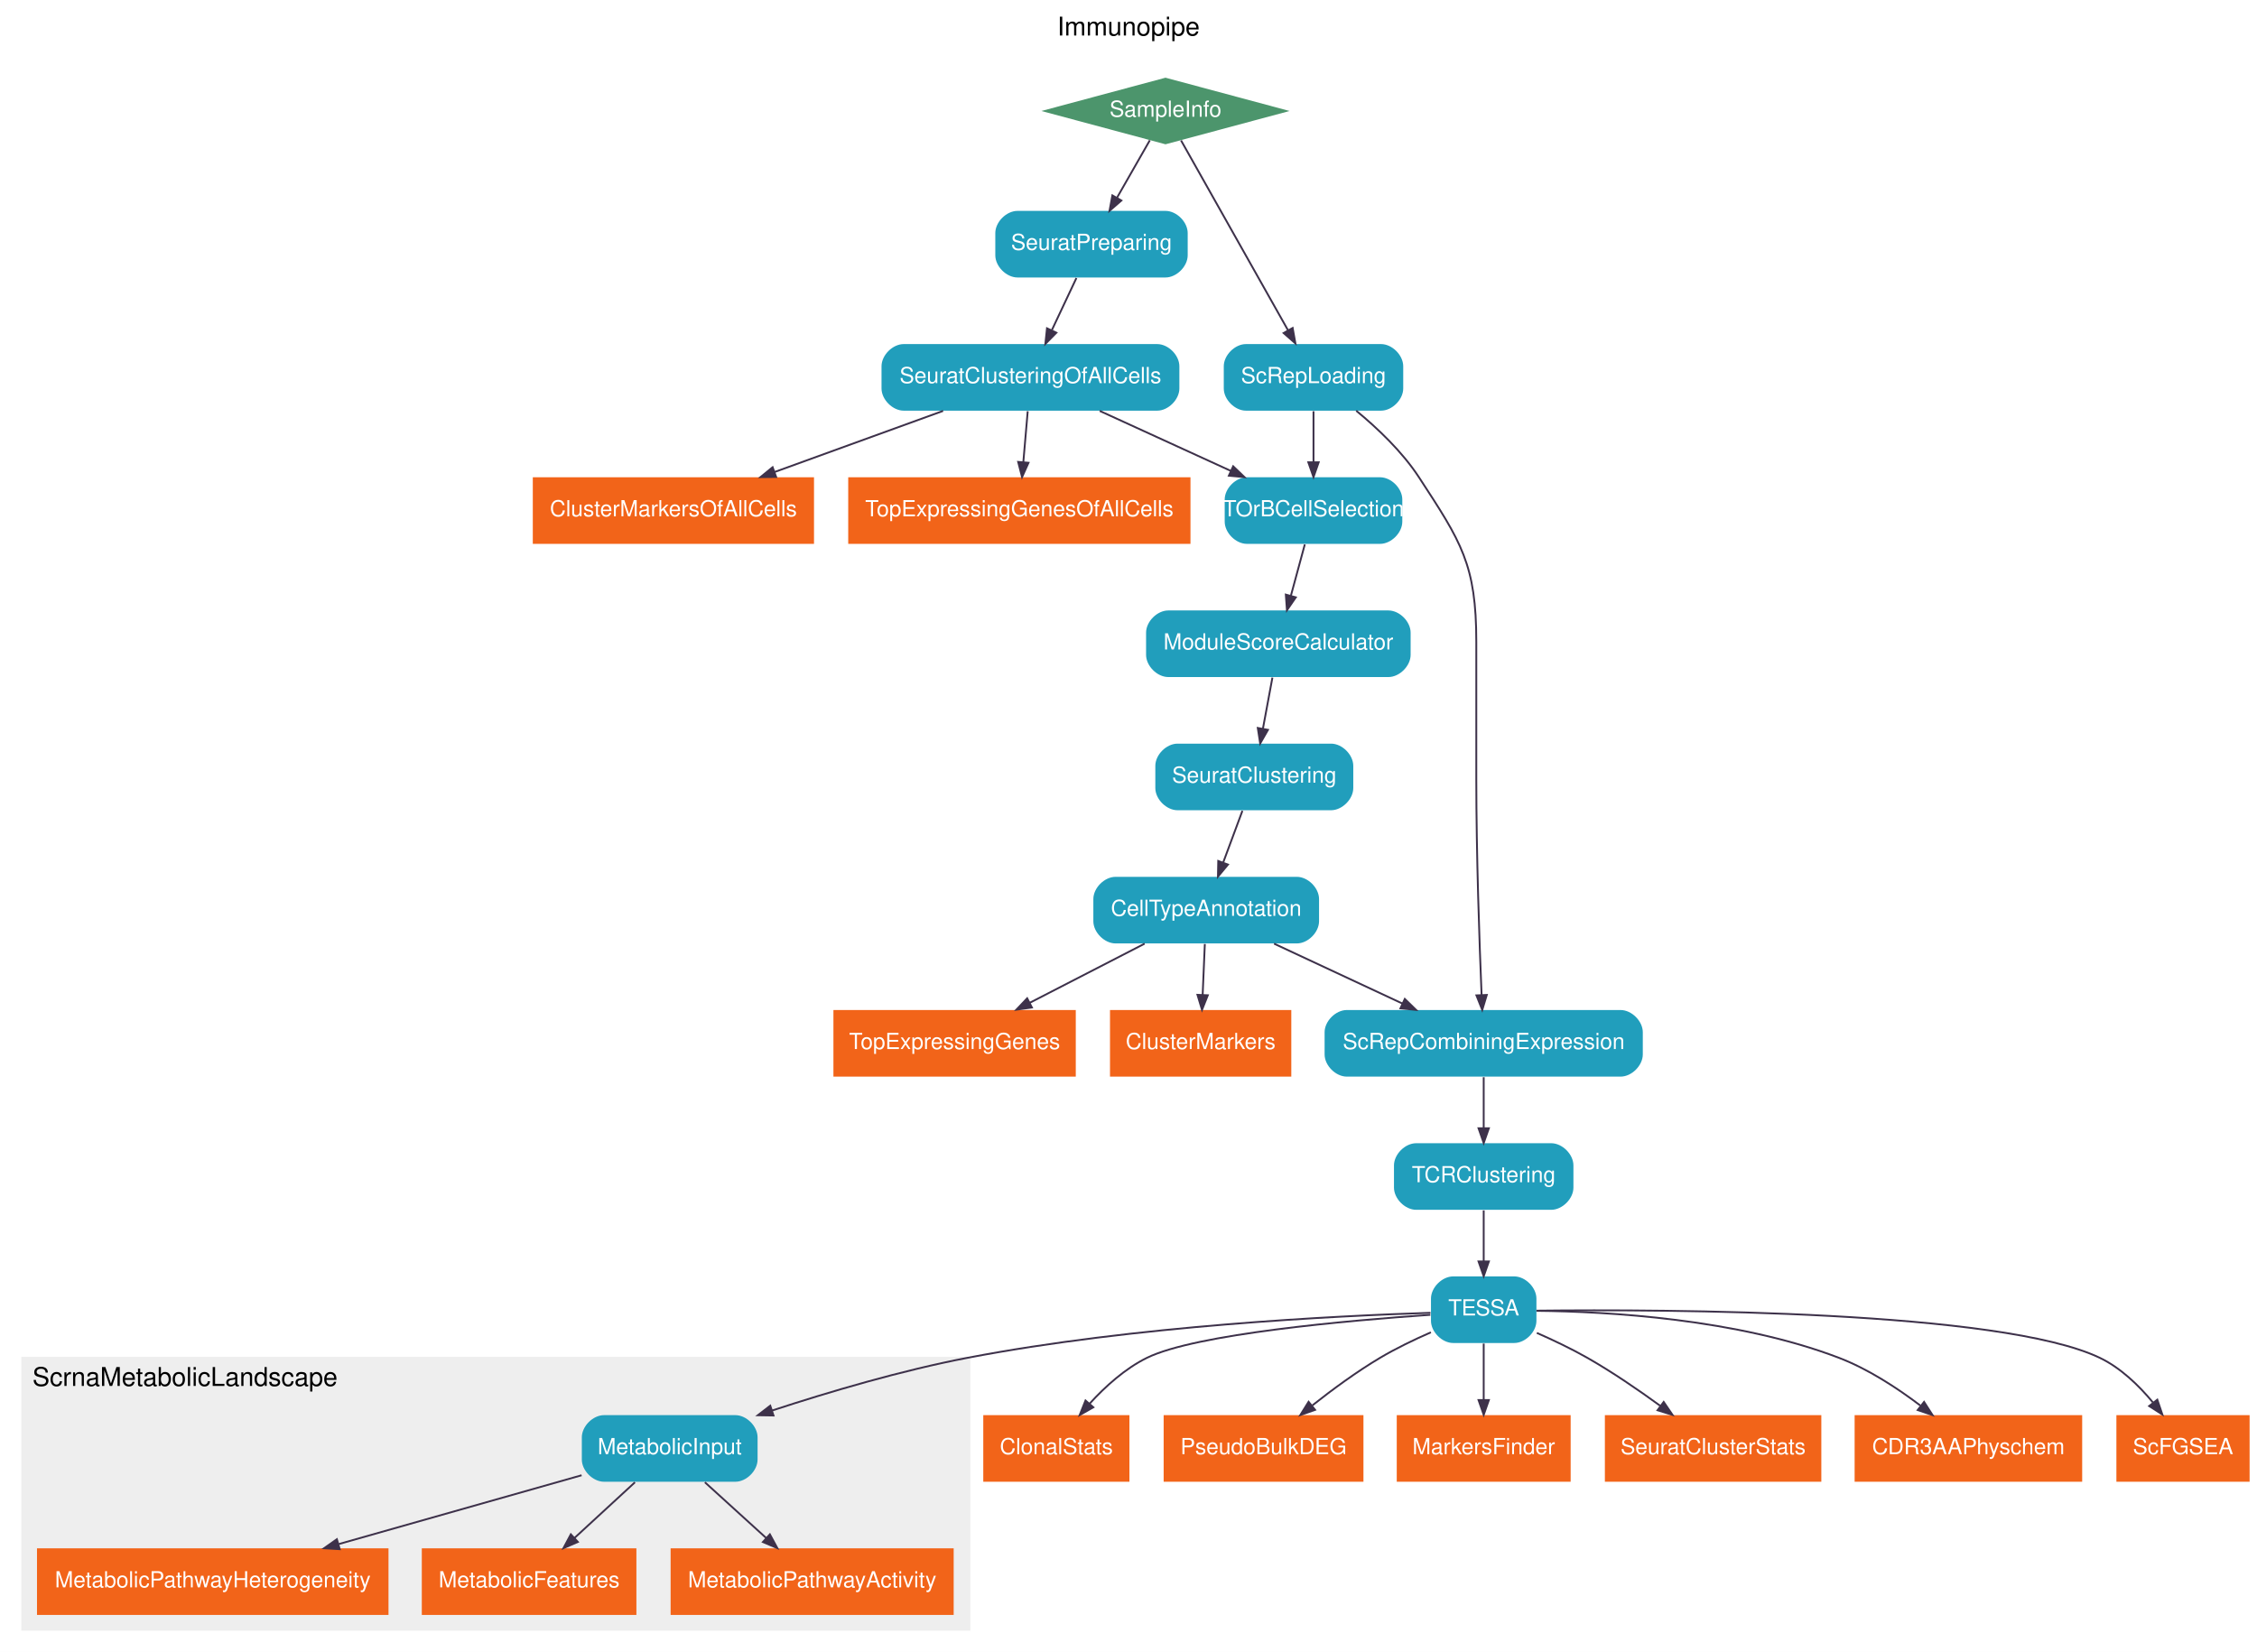
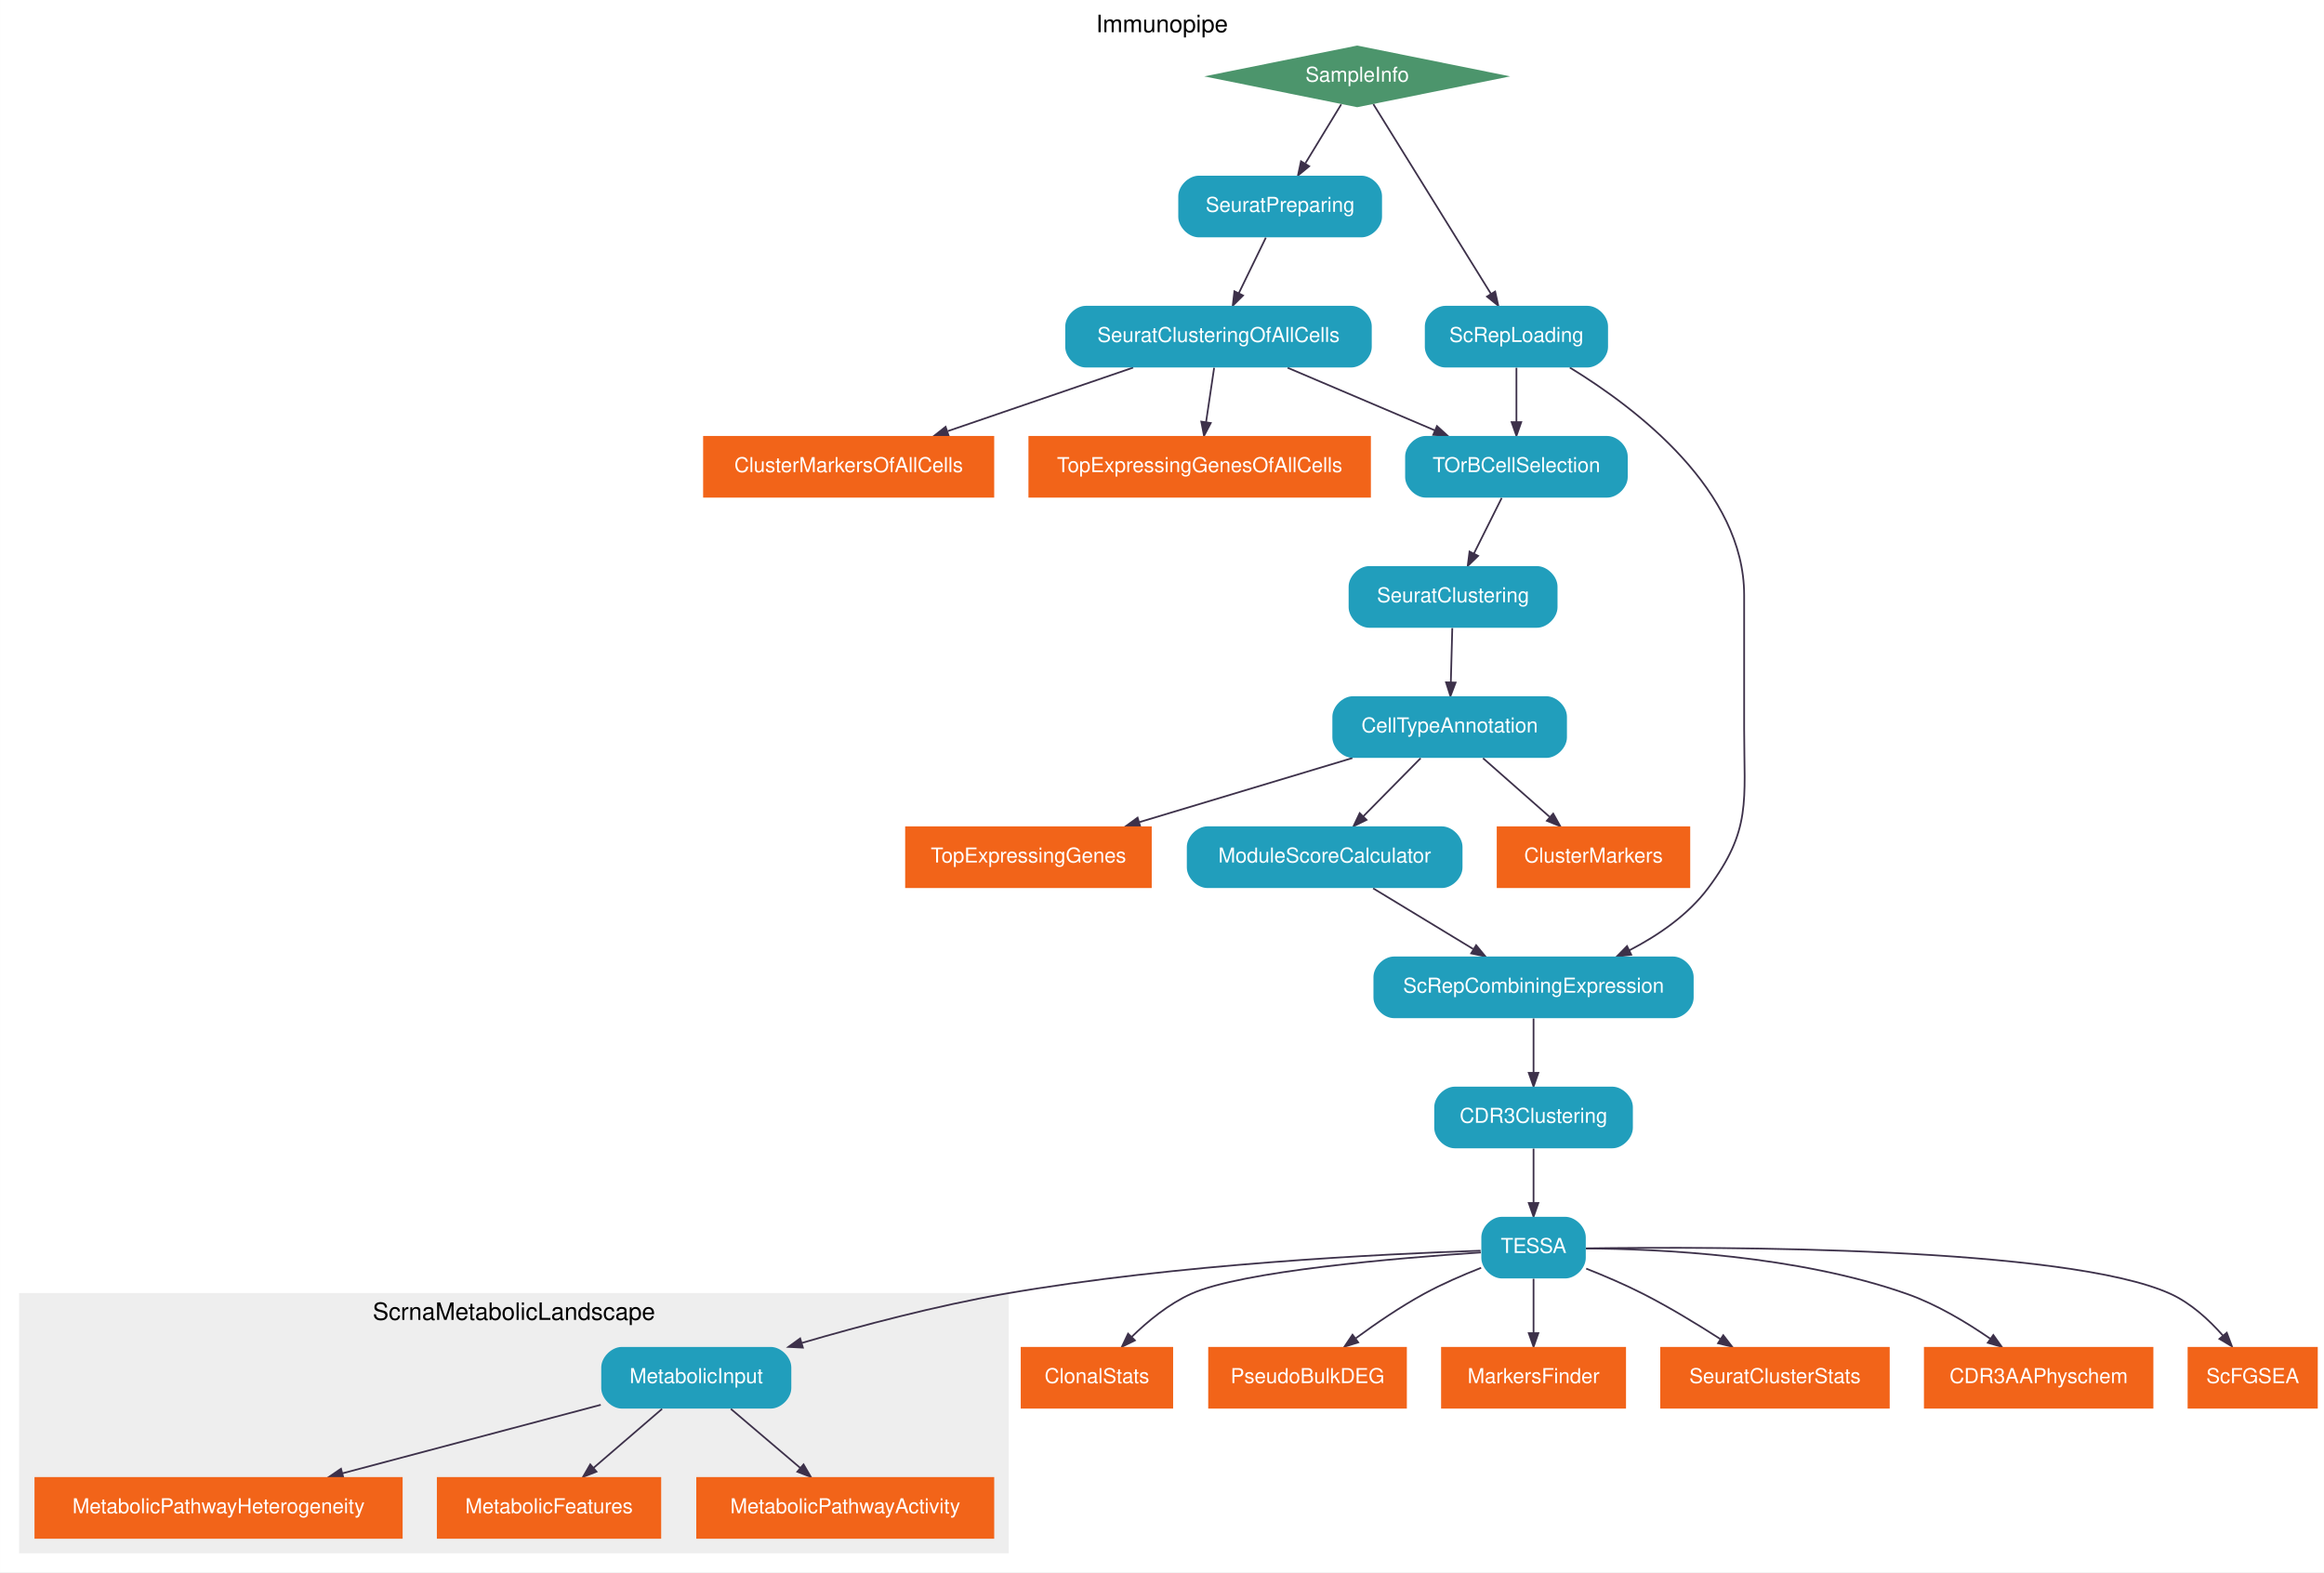
- <svg xmlns="http://www.w3.org/2000/svg" xmlns:xlink="http://www.w3.org/1999/xlink" width="1220pt" height="893pt" viewBox="0.00 0.00 1220.00 893.00">
-   <g id="graph0" class="graph" transform="scale(1 1) rotate(0) translate(4 889)">
-     <polygon fill="white" stroke="transparent" points="-4,4 -4,-889 1216,-889 1216,4 -4,4" />
-     <text text-anchor="middle" x="606" y="-869.8" font-family="Helvetica,sans-Serif" font-size="14.00">Immunopipe</text>
-     <text text-anchor="middle" x="606" y="-854.8" font-family="Helvetica,sans-Serif" font-size="14.00"> </text>
+ <svg xmlns="http://www.w3.org/2000/svg" xmlns:xlink="http://www.w3.org/1999/xlink" width="1357pt" height="918pt" viewBox="0.00 0.00 1357.20 918.20">
+   <g id="graph0" class="graph" transform="scale(1 1) rotate(0) translate(3.6 914.6)">
+     <polygon fill="white" stroke="transparent" points="-3.6,3.6 -3.6,-914.6 1353.6,-914.6 1353.6,3.6 -3.6,3.6" />
+     <text text-anchor="middle" x="675" y="-895.8" font-family="Helvetica,sans-Serif" font-size="14.00">Immunopipe</text>
    <g id="clust1" class="cluster">
-       <polygon fill="#eeeeee" stroke="#eeeeee" points="8,-8 8,-155 520,-155 520,-8 8,-8" />
-       <text text-anchor="middle" x="96" y="-139.8" font-family="Helvetica,sans-Serif" font-size="14.00">ScrnaMetabolicLandscape</text>
+       <polygon fill="#eeeeee" stroke="#eeeeee" points="8,-8 8,-159 585,-159 585,-8 8,-8" />
+       <text text-anchor="middle" x="296.5" y="-143.8" font-family="Helvetica,sans-Serif" font-size="14.00">ScrnaMetabolicLandscape</text>
+     </g>
+     <g id="edge1" class="edge">
+       <path fill="none" stroke="#3d314a" d="M347.21,-94.2C303.83,-82.7 243.3,-66.64 196.22,-54.16" />
+       <polygon fill="#3d314a" stroke="#3d314a" points="196.94,-51.45 188.49,-52.1 195.5,-56.86 196.94,-51.45" />
+     </g>
+     <g id="edge2" class="edge">
+       <path fill="none" stroke="#3d314a" d="M383.05,-91.84C371.11,-81.56 355.81,-68.39 342.94,-57.32" />
+       <polygon fill="#3d314a" stroke="#3d314a" points="344.73,-55.17 336.84,-52.07 341.08,-59.41 344.73,-55.17" />
+     </g>
+     <g id="edge3" class="edge">
+       <path fill="none" stroke="#3d314a" d="M423.18,-91.84C435.26,-81.56 450.74,-68.39 463.76,-57.32" />
+       <polygon fill="#3d314a" stroke="#3d314a" points="465.65,-59.39 469.93,-52.07 462.02,-55.12 465.65,-59.39" />
+     </g>
+     <g id="edge4" class="edge">
+       <path fill="none" stroke="#3d314a" d="M735.65,-775.84C730.97,-766.22 725.05,-754.06 719.9,-743.46" />
+       <polygon fill="#3d314a" stroke="#3d314a" points="722.32,-742.04 716.3,-736.07 717.29,-744.49 722.32,-742.04" />
+     </g>
+     <g id="edge16" class="edge">
+       <path fill="none" stroke="#3d314a" d="M658.17,-699.93C625.88,-688.87 583.69,-674.41 549.9,-662.84" />
+       <polygon fill="#3d314a" stroke="#3d314a" points="550.42,-660.06 541.95,-660.11 548.61,-665.35 550.42,-660.06" />
+     </g>
+     <g id="edge17" class="edge">
+       <path fill="none" stroke="#3d314a" d="M748.36,-699.84C774.05,-688.91 807.45,-674.7 834.43,-663.23" />
+       <polygon fill="#3d314a" stroke="#3d314a" points="835.6,-665.78 841.86,-660.07 833.4,-660.62 835.6,-665.78" />
+     </g>
+     <g id="edge18" class="edge">
+       <path fill="none" stroke="#3d314a" d="M705.45,-699.84C704.05,-690.4 702.28,-678.53 700.73,-668.07" />
+       <polygon fill="#3d314a" stroke="#3d314a" points="703.48,-667.57 699.54,-660.07 697.94,-668.39 703.48,-667.57" />
+     </g>
+     <g id="edge5" class="edge">
+       <path fill="none" stroke="#3d314a" d="M861.07,-184.2C805.17,-182.36 683.77,-176.53 583,-159 543.18,-152.07 499.34,-140.47 464.89,-130.4" />
+       <polygon fill="#3d314a" stroke="#3d314a" points="465.26,-127.59 456.8,-128.02 463.68,-132.97 465.26,-127.59" />
+     </g>
+     <g id="edge6" class="edge">
+       <path fill="none" stroke="#3d314a" d="M861.2,-183.18C812.83,-179.96 721.53,-172.31 692,-159 678.99,-153.14 666.78,-143.14 657.19,-133.78" />
+       <polygon fill="#3d314a" stroke="#3d314a" points="659.18,-131.82 651.57,-128.08 655.19,-135.75 659.18,-131.82" />
+     </g>
+     <g id="edge7" class="edge">
+       <path fill="none" stroke="#3d314a" d="M861.39,-174.21C850.59,-169.98 838.52,-164.75 828,-159 814.33,-151.53 800.11,-141.83 788.23,-133.11" />
+       <polygon fill="#3d314a" stroke="#3d314a" points="789.61,-130.65 781.53,-128.12 786.27,-135.14 789.61,-130.65" />
+     </g>
+     <g id="edge8" class="edge">
+       <path fill="none" stroke="#3d314a" d="M892,-167.84C892,-158.4 892,-146.53 892,-136.07" />
+       <polygon fill="#3d314a" stroke="#3d314a" points="894.8,-136.07 892,-128.07 889.2,-136.07 894.8,-136.07" />
+     </g>
+     <g id="edge9" class="edge">
+       <path fill="none" stroke="#3d314a" d="M922.75,-173.74C933.46,-169.51 945.42,-164.39 956,-159 971.3,-151.2 987.53,-141.34 1001.12,-132.59" />
+       <polygon fill="#3d314a" stroke="#3d314a" points="1002.79,-134.84 1007.97,-128.13 999.74,-130.15 1002.79,-134.84" />
+     </g>
+     <g id="edge10" class="edge">
+       <path fill="none" stroke="#3d314a" d="M922.56,-185.5C965.6,-185.28 1045.99,-181.5 1110,-159 1127.37,-152.89 1144.93,-142.36 1158.88,-132.71" />
+       <polygon fill="#3d314a" stroke="#3d314a" points="1160.52,-134.98 1165.43,-128.07 1157.28,-130.41 1160.52,-134.98" />
+     </g>
+     <g id="edge11" class="edge">
+       <path fill="none" stroke="#3d314a" d="M922.65,-185.58C1000.41,-186.64 1203.47,-186.58 1264,-159 1275.85,-153.6 1286.41,-143.92 1294.59,-134.66" />
+       <polygon fill="#3d314a" stroke="#3d314a" points="1296.87,-136.3 1299.86,-128.37 1292.58,-132.7 1296.87,-136.3" />
+     </g>
+     <g id="edge12" class="edge">
+       <path fill="none" stroke="#3d314a" d="M779.68,-853.67C773.64,-843.74 765.64,-830.59 758.75,-819.26" />
+       <polygon fill="#3d314a" stroke="#3d314a" points="760.96,-817.5 754.41,-812.12 756.18,-820.41 760.96,-817.5" />
+     </g>
+     <g id="edge13" class="edge">
+       <path fill="none" stroke="#3d314a" d="M798.43,-853.79C814.59,-827.73 847.7,-774.32 867.04,-743.13" />
+       <polygon fill="#3d314a" stroke="#3d314a" points="869.57,-744.35 871.41,-736.08 864.81,-741.4 869.57,-744.35" />
+     </g>
+     <g id="edge14" class="edge">
+       <path fill="none" stroke="#3d314a" d="M882,-699.84C882,-690.4 882,-678.53 882,-668.07" />
+       <polygon fill="#3d314a" stroke="#3d314a" points="884.8,-668.07 882,-660.07 879.2,-668.07 884.8,-668.07" />
+     </g>
+     <g id="edge15" class="edge">
+       <path fill="none" stroke="#3d314a" d="M913.18,-699.95C952.49,-675.91 1015,-628.08 1015,-567 1015,-567 1015,-567 1015,-489 1015,-446.63 1019.36,-429.95 994,-396 982.31,-380.36 965,-368.42 947.93,-359.61" />
+       <polygon fill="#3d314a" stroke="#3d314a" points="949.07,-357.05 940.66,-356.03 946.6,-362.08 949.07,-357.05" />
+     </g>
+     <g id="edge19" class="edge">
+       <path fill="none" stroke="#3d314a" d="M873.42,-623.84C868.61,-614.22 862.53,-602.06 857.23,-591.46" />
+       <polygon fill="#3d314a" stroke="#3d314a" points="859.62,-589.97 853.54,-584.07 854.61,-592.48 859.62,-589.97" />
+     </g>
+     <g id="edge26" class="edge">
+       <path fill="none" stroke="#3d314a" d="M892,-319.84C892,-310.4 892,-298.53 892,-288.07" />
+       <polygon fill="#3d314a" stroke="#3d314a" points="894.8,-288.07 892,-280.07 889.2,-288.07 894.8,-288.07" />
+     </g>
+     <g id="edge25" class="edge">
+       <path fill="none" stroke="#3d314a" d="M798.3,-395.84C815.7,-385.28 838.14,-371.67 856.69,-360.42" />
+       <polygon fill="#3d314a" stroke="#3d314a" points="858.47,-362.61 863.86,-356.07 855.57,-357.82 858.47,-362.61" />
+     </g>
+     <g id="edge20" class="edge">
+       <path fill="none" stroke="#3d314a" d="M786.25,-471.93C749.16,-460.77 700.61,-446.17 661.97,-434.54" />
+       <polygon fill="#3d314a" stroke="#3d314a" points="662.35,-431.74 653.89,-432.11 660.74,-437.1 662.35,-431.74" />
+     </g>
+     <g id="edge22" class="edge">
+       <path fill="none" stroke="#3d314a" d="M826.07,-471.84C816.12,-461.75 803.41,-448.87 792.61,-437.92" />
+       <polygon fill="#3d314a" stroke="#3d314a" points="794.45,-435.8 786.84,-432.07 790.46,-439.73 794.45,-435.8" />
+     </g>
+     <g id="edge21" class="edge">
+       <path fill="none" stroke="#3d314a" d="M862.48,-471.84C874.04,-461.66 888.82,-448.63 901.32,-437.62" />
+       <polygon fill="#3d314a" stroke="#3d314a" points="903.47,-439.46 907.62,-432.07 899.77,-435.26 903.47,-439.46" />
+     </g>
+     <g id="edge23" class="edge">
+       <path fill="none" stroke="#3d314a" d="M844.54,-547.84C844.28,-538.4 843.96,-526.53 843.68,-516.07" />
+       <polygon fill="#3d314a" stroke="#3d314a" points="846.48,-515.99 843.46,-508.07 840.88,-516.14 846.48,-515.99" />
+     </g>
+     <g id="edge24" class="edge">
+       <path fill="none" stroke="#3d314a" d="M892,-243.84C892,-234.4 892,-222.53 892,-212.07" />
+       <polygon fill="#3d314a" stroke="#3d314a" points="894.8,-212.07 892,-204.07 889.2,-212.07 894.8,-212.07" />
    </g>
    <g id="node1" class="node">
      <g id="a_node1">
        <a xlink:title="This process takes Seurat object as input and pass it to the next processes in the `ScrnaMetabolicLandscape` group.">
-           <path fill="#219ebc" stroke="transparent" d="M393.5,-124C393.5,-124 322.5,-124 322.5,-124 316.5,-124 310.5,-118 310.5,-112 310.5,-112 310.5,-100 310.5,-100 310.5,-94 316.5,-88 322.5,-88 322.5,-88 393.5,-88 393.5,-88 399.5,-88 405.5,-94 405.5,-100 405.5,-100 405.5,-112 405.5,-112 405.5,-118 399.5,-124 393.5,-124" />
-           <text text-anchor="middle" x="358" y="-102.9" font-family="Helvetica,sans-Serif" font-size="12.00" fill="#ffffff">MetabolicInput</text>
+           <path fill="#219ebc" stroke="transparent" stroke-width="0" d="M446.5,-128C446.5,-128 359.5,-128 359.5,-128 353.5,-128 347.5,-122 347.5,-116 347.5,-116 347.5,-104 347.5,-104 347.5,-98 353.5,-92 359.5,-92 359.5,-92 446.5,-92 446.5,-92 452.5,-92 458.5,-98 458.5,-104 458.5,-104 458.5,-116 458.5,-116 458.5,-122 452.5,-128 446.5,-128" />
+           <text text-anchor="middle" x="403" y="-106.9" font-family="Helvetica,sans-Serif" font-size="12.00" fill="#ffffff">MetabolicInput</text>
        </a>
      </g>
    </g>
    <g id="node2" class="node">
      <g id="a_node2">
        <a xlink:title="Calculate Metabolic Pathway heterogeneity.">
-           <polygon fill="#f26419" stroke="transparent" points="206,-52 16,-52 16,-16 206,-16 206,-52" />
-           <text text-anchor="middle" x="111" y="-30.9" font-family="Helvetica,sans-Serif" font-size="12.00" fill="#ffffff">MetabolicPathwayHeterogeneity</text>
-         </a>
-       </g>
-     </g>
-     <g id="edge2" class="edge">
-       <path fill="none" stroke="#3d314a" d="M310.38,-91.5C273.11,-80.94 220.78,-66.11 179.09,-54.3" />
-       <polygon fill="#3d314a" stroke="#3d314a" points="179.63,-51.54 171.17,-52.05 178.1,-56.93 179.63,-51.54" />
+           <polygon fill="#f26419" stroke="transparent" stroke-width="0" points="231.5,-52 16.5,-52 16.5,-16 231.5,-16 231.5,-52" />
+           <text text-anchor="middle" x="124" y="-30.9" font-family="Helvetica,sans-Serif" font-size="12.00" fill="#ffffff">MetabolicPathwayHeterogeneity</text>
+         </a>
+       </g>
    </g>
    <g id="node3" class="node">
      <g id="a_node3">
        <a xlink:title="This process performs enrichment analysis for the metabolic pathways for each group in each subset.">
-           <polygon fill="#f26419" stroke="transparent" points="340,-52 224,-52 224,-16 340,-16 340,-52" />
-           <text text-anchor="middle" x="282" y="-30.9" font-family="Helvetica,sans-Serif" font-size="12.00" fill="#ffffff">MetabolicFeatures</text>
-         </a>
-       </g>
-     </g>
-     <g id="edge1" class="edge">
-       <path fill="none" stroke="#3d314a" d="M339.21,-87.7C329.37,-78.63 317.18,-67.4 306.59,-57.65" />
-       <polygon fill="#3d314a" stroke="#3d314a" points="308.35,-55.46 300.57,-52.1 304.56,-59.58 308.35,-55.46" />
+           <polygon fill="#f26419" stroke="transparent" stroke-width="0" points="382.5,-52 251.5,-52 251.5,-16 382.5,-16 382.5,-52" />
+           <text text-anchor="middle" x="317" y="-30.9" font-family="Helvetica,sans-Serif" font-size="12.00" fill="#ffffff">MetabolicFeatures</text>
+         </a>
+       </g>
    </g>
    <g id="node4" class="node">
      <g id="a_node4">
        <a xlink:title="This process calculates the pathway activities in different groups and subsets.">
-           <polygon fill="#f26419" stroke="transparent" points="511.5,-52 358.5,-52 358.5,-16 511.5,-16 511.5,-52" />
-           <text text-anchor="middle" x="435" y="-30.9" font-family="Helvetica,sans-Serif" font-size="12.00" fill="#ffffff">MetabolicPathwayActivity</text>
-         </a>
-       </g>
-     </g>
-     <g id="edge3" class="edge">
-       <path fill="none" stroke="#3d314a" d="M377.03,-87.7C387.01,-78.63 399.36,-67.4 410.08,-57.65" />
-       <polygon fill="#3d314a" stroke="#3d314a" points="412.15,-59.56 416.19,-52.1 408.38,-55.41 412.15,-59.56" />
+           <polygon fill="#f26419" stroke="transparent" stroke-width="0" points="577,-52 403,-52 403,-16 577,-16 577,-52" />
+           <text text-anchor="middle" x="490" y="-30.9" font-family="Helvetica,sans-Serif" font-size="12.00" fill="#ffffff">MetabolicPathwayActivity</text>
+         </a>
+       </g>
    </g>
    <g id="node5" class="node">
-       <polygon fill="#f26419" stroke="transparent" points="606.5,-124 527.5,-124 527.5,-88 606.5,-88 606.5,-124" />
-       <text text-anchor="middle" x="567" y="-102.9" font-family="Helvetica,sans-Serif" font-size="12.00" fill="#ffffff">ClonalStats</text>
+       <polygon fill="#f26419" stroke="transparent" stroke-width="0" points="681.5,-128 592.5,-128 592.5,-92 681.5,-92 681.5,-128" />
+       <text text-anchor="middle" x="637" y="-106.9" font-family="Helvetica,sans-Serif" font-size="12.00" fill="#ffffff">ClonalStats</text>
    </g>
    <g id="node6" class="node">
      <g id="a_node6">
        <a xlink:title="Load, prepare and apply QC to data, using `Seurat`">
-           <path fill="#219ebc" stroke="transparent" d="M626,-775C626,-775 546,-775 546,-775 540,-775 534,-769 534,-763 534,-763 534,-751 534,-751 534,-745 540,-739 546,-739 546,-739 626,-739 626,-739 632,-739 638,-745 638,-751 638,-751 638,-763 638,-763 638,-769 632,-775 626,-775" />
-           <text text-anchor="middle" x="586" y="-753.9" font-family="Helvetica,sans-Serif" font-size="12.00" fill="#ffffff">SeuratPreparing</text>
-         </a>
-       </g>
-     </g>
-     <g id="node13" class="node">
-       <g id="a_node13">
+           <path fill="#219ebc" stroke="transparent" stroke-width="0" d="M791.5,-812C791.5,-812 696.5,-812 696.5,-812 690.5,-812 684.5,-806 684.5,-800 684.5,-800 684.5,-788 684.5,-788 684.5,-782 690.5,-776 696.5,-776 696.5,-776 791.5,-776 791.5,-776 797.5,-776 803.5,-782 803.5,-788 803.5,-788 803.5,-800 803.5,-800 803.5,-806 797.5,-812 791.5,-812" />
+           <text text-anchor="middle" x="744" y="-790.9" font-family="Helvetica,sans-Serif" font-size="12.00" fill="#ffffff">SeuratPreparing</text>
+         </a>
+       </g>
+     </g>
+     <g id="node7" class="node">
+       <g id="a_node7">
        <a xlink:title="Cluster all cells, including T cells and non-T cells using Seurat">
-           <path fill="#219ebc" stroke="transparent" d="M621.5,-703C621.5,-703 484.5,-703 484.5,-703 478.5,-703 472.5,-697 472.5,-691 472.5,-691 472.5,-679 472.5,-679 472.5,-673 478.5,-667 484.5,-667 484.5,-667 621.5,-667 621.5,-667 627.5,-667 633.5,-673 633.5,-679 633.5,-679 633.5,-691 633.5,-691 633.5,-697 627.5,-703 621.5,-703" />
-           <text text-anchor="middle" x="553" y="-681.9" font-family="Helvetica,sans-Serif" font-size="12.00" fill="#ffffff">SeuratClusteringOfAllCells</text>
-         </a>
-       </g>
-     </g>
-     <g id="edge13" class="edge">
-       <path fill="none" stroke="#3d314a" d="M577.84,-738.7C573.85,-730.22 568.96,-719.86 564.59,-710.58" />
-       <polygon fill="#3d314a" stroke="#3d314a" points="567.01,-709.15 561.06,-703.1 561.94,-711.53 567.01,-709.15" />
-     </g>
-     <g id="node7" class="node">
-       <polygon fill="#f26419" stroke="transparent" points="733,-124 625,-124 625,-88 733,-88 733,-124" />
-       <text text-anchor="middle" x="679" y="-102.9" font-family="Helvetica,sans-Serif" font-size="12.00" fill="#ffffff">PseudoBulkDEG</text>
+           <path fill="#219ebc" stroke="transparent" stroke-width="0" d="M785.5,-736C785.5,-736 630.5,-736 630.5,-736 624.5,-736 618.5,-730 618.5,-724 618.5,-724 618.5,-712 618.5,-712 618.5,-706 624.5,-700 630.5,-700 630.5,-700 785.5,-700 785.5,-700 791.5,-700 797.5,-706 797.5,-712 797.5,-712 797.5,-724 797.5,-724 797.5,-730 791.5,-736 785.5,-736" />
+           <text text-anchor="middle" x="708" y="-714.9" font-family="Helvetica,sans-Serif" font-size="12.00" fill="#ffffff">SeuratClusteringOfAllCells</text>
+         </a>
+       </g>
    </g>
    <g id="node8" class="node">
-       <g id="a_node8">
-         <a xlink:title="Top expressing genes for clusters of all or selected T cells.">
-           <polygon fill="#f26419" stroke="transparent" points="577.5,-343 446.5,-343 446.5,-307 577.5,-307 577.5,-343" />
-           <text text-anchor="middle" x="512" y="-321.9" font-family="Helvetica,sans-Serif" font-size="12.00" fill="#ffffff">TopExpressingGenes</text>
-         </a>
-       </g>
+       <polygon fill="#f26419" stroke="transparent" stroke-width="0" points="818,-128 702,-128 702,-92 818,-92 818,-128" />
+       <text text-anchor="middle" x="760" y="-106.9" font-family="Helvetica,sans-Serif" font-size="12.00" fill="#ffffff">PseudoBulkDEG</text>
    </g>
    <g id="node9" class="node">
      <g id="a_node9">
+         <a xlink:title="Top expressing genes for clusters of all or selected T cells.">
+           <polygon fill="#f26419" stroke="transparent" stroke-width="0" points="669,-432 525,-432 525,-396 669,-396 669,-432" />
+           <text text-anchor="middle" x="597" y="-410.9" font-family="Helvetica,sans-Serif" font-size="12.00" fill="#ffffff">TopExpressingGenes</text>
+         </a>
+       </g>
+     </g>
+     <g id="node10" class="node">
+       <g id="a_node10">
        <a xlink:title="Tessa is a Bayesian model to integrate T cell receptor (TCR) sequence profiling with transcriptomes of T cells.">
-           <path fill="#219ebc" stroke="transparent" d="M814.5,-199C814.5,-199 781.5,-199 781.5,-199 775.5,-199 769.5,-193 769.5,-187 769.5,-187 769.5,-175 769.5,-175 769.5,-169 775.5,-163 781.5,-163 781.5,-163 814.5,-163 814.5,-163 820.5,-163 826.5,-169 826.5,-175 826.5,-175 826.5,-187 826.5,-187 826.5,-193 820.5,-199 814.5,-199" />
-           <text text-anchor="middle" x="798" y="-177.9" font-family="Helvetica,sans-Serif" font-size="12.00" fill="#ffffff">TESSA</text>
-         </a>
-       </g>
-     </g>
-     <g id="edge24" class="edge">
-       <path fill="none" stroke="#3d314a" d="M769.22,-179.32C718.32,-177.69 609.27,-172.32 519,-155 483.22,-148.13 444.02,-136.54 413.27,-126.47" />
-       <polygon fill="#3d314a" stroke="#3d314a" points="414.11,-123.8 405.63,-123.94 412.35,-129.11 414.11,-123.8" />
-     </g>
-     <g id="edge12" class="edge">
-       <path fill="none" stroke="#3d314a" d="M769.16,-178.24C724.84,-175.18 642.35,-167.92 616,-155 604.18,-149.21 593.44,-139.47 585.04,-130.28" />
-       <polygon fill="#3d314a" stroke="#3d314a" points="586.99,-128.25 579.62,-124.05 582.76,-131.92 586.99,-128.25" />
-     </g>
-     <g id="edge18" class="edge">
-       <path fill="none" stroke="#3d314a" d="M769.45,-168.77C760.44,-164.83 750.61,-160.11 742,-155 729.37,-147.5 716.31,-137.91 705.38,-129.27" />
-       <polygon fill="#3d314a" stroke="#3d314a" points="706.86,-126.86 698.87,-124.04 703.35,-131.23 706.86,-126.86" />
+           <path fill="#219ebc" stroke="transparent" stroke-width="0" d="M910.5,-204C910.5,-204 873.5,-204 873.5,-204 867.5,-204 861.5,-198 861.5,-192 861.5,-192 861.5,-180 861.5,-180 861.5,-174 867.5,-168 873.5,-168 873.5,-168 910.5,-168 910.5,-168 916.5,-168 922.5,-174 922.5,-180 922.5,-180 922.5,-192 922.5,-192 922.5,-198 916.5,-204 910.5,-204" />
+           <text text-anchor="middle" x="892" y="-182.9" font-family="Helvetica,sans-Serif" font-size="12.00" fill="#ffffff">TESSA</text>
+         </a>
+       </g>
+     </g>
+     <g id="node11" class="node">
+       <g id="a_node11">
+         <a xlink:title="Find markers between different groups of cells">
+           <polygon fill="#f26419" stroke="transparent" stroke-width="0" points="946,-128 838,-128 838,-92 946,-92 946,-128" />
+           <text text-anchor="middle" x="892" y="-106.9" font-family="Helvetica,sans-Serif" font-size="12.00" fill="#ffffff">MarkersFinder</text>
+         </a>
+       </g>
+     </g>
+     <g id="node12" class="node">
+       <polygon fill="#f26419" stroke="transparent" stroke-width="0" points="1100,-128 966,-128 966,-92 1100,-92 1100,-128" />
+       <text text-anchor="middle" x="1033" y="-106.9" font-family="Helvetica,sans-Serif" font-size="12.00" fill="#ffffff">SeuratClusterStats</text>
+     </g>
+     <g id="node13" class="node">
+       <polygon fill="#f26419" stroke="transparent" stroke-width="0" points="1254,-128 1120,-128 1120,-92 1254,-92 1254,-128" />
+       <text text-anchor="middle" x="1187" y="-106.9" font-family="Helvetica,sans-Serif" font-size="12.00" fill="#ffffff">CDR3AAPhyschem</text>
+     </g>
+     <g id="node14" class="node">
+       <polygon fill="#f26419" stroke="transparent" stroke-width="0" points="1350,-128 1274,-128 1274,-92 1350,-92 1350,-128" />
+       <text text-anchor="middle" x="1312" y="-106.9" font-family="Helvetica,sans-Serif" font-size="12.00" fill="#ffffff">ScFGSEA</text>
+     </g>
+     <g id="node15" class="node">
+       <g id="a_node15">
+         <a xlink:title="Markers for clusters of all cells.">
+           <polygon fill="#f26419" stroke="transparent" stroke-width="0" points="577,-660 407,-660 407,-624 577,-624 577,-660" />
+           <text text-anchor="middle" x="492" y="-638.9" font-family="Helvetica,sans-Serif" font-size="12.00" fill="#ffffff">ClusterMarkersOfAllCells</text>
+         </a>
+       </g>
    </g>
    <g id="node16" class="node">
      <g id="a_node16">
-         <a xlink:title="Find markers between different groups of cells">
-           <polygon fill="#f26419" stroke="transparent" points="845,-124 751,-124 751,-88 845,-88 845,-124" />
-           <text text-anchor="middle" x="798" y="-102.9" font-family="Helvetica,sans-Serif" font-size="12.00" fill="#ffffff">MarkersFinder</text>
-         </a>
-       </g>
-     </g>
-     <g id="edge6" class="edge">
-       <path fill="none" stroke="#3d314a" d="M798,-162.7C798,-153.61 798,-142.3 798,-132.25" />
-       <polygon fill="#3d314a" stroke="#3d314a" points="800.8,-132.18 798,-124.18 795.2,-132.18 800.8,-132.18" />
+         <a xlink:title="List sample information and perform statistics">
+           <polygon fill="#4c956c" stroke="transparent" stroke-width="0" points="789,-888 699.65,-870 789,-852 878.35,-870 789,-888" />
+           <text text-anchor="middle" x="789" y="-866.9" font-family="Helvetica,sans-Serif" font-size="12.00" fill="#ffffff">SampleInfo</text>
+         </a>
+       </g>
+     </g>
+     <g id="node17" class="node">
+       <g id="a_node17">
+         <a xlink:title="Load the single cell TCR/BCR data into a `scRepertoire` compatible object">
+           <path fill="#219ebc" stroke="transparent" stroke-width="0" d="M923.5,-736C923.5,-736 840.5,-736 840.5,-736 834.5,-736 828.5,-730 828.5,-724 828.5,-724 828.5,-712 828.5,-712 828.5,-706 834.5,-700 840.5,-700 840.5,-700 923.5,-700 923.5,-700 929.5,-700 935.5,-706 935.5,-712 935.5,-712 935.5,-724 935.5,-724 935.5,-730 929.5,-736 923.5,-736" />
+           <text text-anchor="middle" x="882" y="-714.9" font-family="Helvetica,sans-Serif" font-size="12.00" fill="#ffffff">ScRepLoading</text>
+         </a>
+       </g>
+     </g>
+     <g id="node18" class="node">
+       <path fill="#219ebc" stroke="transparent" stroke-width="0" d="M935,-660C935,-660 829,-660 829,-660 823,-660 817,-654 817,-648 817,-648 817,-636 817,-636 817,-630 823,-624 829,-624 829,-624 935,-624 935,-624 941,-624 947,-630 947,-636 947,-636 947,-648 947,-648 947,-654 941,-660 935,-660" />
+       <text text-anchor="middle" x="882" y="-638.9" font-family="Helvetica,sans-Serif" font-size="12.00" fill="#ffffff">TOrBCellSelection</text>
+     </g>
+     <g id="node19" class="node">
+       <path fill="#219ebc" stroke="transparent" stroke-width="0" d="M973.5,-356C973.5,-356 810.5,-356 810.5,-356 804.5,-356 798.5,-350 798.5,-344 798.5,-344 798.5,-332 798.5,-332 798.5,-326 804.5,-320 810.5,-320 810.5,-320 973.5,-320 973.5,-320 979.5,-320 985.5,-326 985.5,-332 985.5,-332 985.5,-344 985.5,-344 985.5,-350 979.5,-356 973.5,-356" />
+       <text text-anchor="middle" x="892" y="-334.9" font-family="Helvetica,sans-Serif" font-size="12.00" fill="#ffffff">ScRepCombiningExpression</text>
+     </g>
+     <g id="node20" class="node">
+       <g id="a_node20">
+         <a xlink:title="Top expressing genes for clusters of all cells.">
+           <polygon fill="#f26419" stroke="transparent" stroke-width="0" points="797,-660 597,-660 597,-624 797,-624 797,-660" />
+           <text text-anchor="middle" x="697" y="-638.9" font-family="Helvetica,sans-Serif" font-size="12.00" fill="#ffffff">TopExpressingGenesOfAllCells</text>
+         </a>
+       </g>
    </g>
    <g id="node21" class="node">
-       <polygon fill="#f26419" stroke="transparent" points="980.5,-124 863.5,-124 863.5,-88 980.5,-88 980.5,-124" />
-       <text text-anchor="middle" x="922" y="-102.9" font-family="Helvetica,sans-Serif" font-size="12.00" fill="#ffffff">SeuratClusterStats</text>
-     </g>
-     <g id="edge9" class="edge">
-       <path fill="none" stroke="#3d314a" d="M826.73,-168.46C835.65,-164.53 845.39,-159.9 854,-155 867.44,-147.35 881.52,-137.71 893.37,-129.08" />
-       <polygon fill="#3d314a" stroke="#3d314a" points="895.29,-131.15 900.06,-124.14 891.96,-126.64 895.29,-131.15" />
+       <g id="a_node21">
+         <a xlink:title="Calculate the module scores for each cell">
+           <path fill="#219ebc" stroke="transparent" stroke-width="0" d="M838.5,-432C838.5,-432 701.5,-432 701.5,-432 695.5,-432 689.5,-426 689.5,-420 689.5,-420 689.5,-408 689.5,-408 689.5,-402 695.5,-396 701.5,-396 701.5,-396 838.5,-396 838.5,-396 844.5,-396 850.5,-402 850.5,-408 850.5,-408 850.5,-420 850.5,-420 850.5,-426 844.5,-432 838.5,-432" />
+           <text text-anchor="middle" x="770" y="-410.9" font-family="Helvetica,sans-Serif" font-size="12.00" fill="#ffffff">ModuleScoreCalculator</text>
+         </a>
+       </g>
    </g>
    <g id="node22" class="node">
-       <polygon fill="#f26419" stroke="transparent" points="1121.5,-124 998.5,-124 998.5,-88 1121.5,-88 1121.5,-124" />
-       <text text-anchor="middle" x="1060" y="-102.9" font-family="Helvetica,sans-Serif" font-size="12.00" fill="#ffffff">CDR3AAPhyschem</text>
-     </g>
-     <g id="edge11" class="edge">
-       <path fill="none" stroke="#3d314a" d="M826.67,-180.39C865.11,-180 934.9,-176.07 990,-155 1005.79,-148.96 1021.49,-138.69 1034.01,-129.2" />
-       <polygon fill="#3d314a" stroke="#3d314a" points="1036.04,-131.17 1040.62,-124.03 1032.59,-126.75 1036.04,-131.17" />
+       <g id="a_node22">
+         <a xlink:title="Annotate the T cell clusters.">
+           <path fill="#219ebc" stroke="transparent" stroke-width="0" d="M899.5,-508C899.5,-508 786.5,-508 786.5,-508 780.5,-508 774.5,-502 774.5,-496 774.5,-496 774.5,-484 774.5,-484 774.5,-478 780.5,-472 786.5,-472 786.5,-472 899.5,-472 899.5,-472 905.5,-472 911.5,-478 911.5,-484 911.5,-484 911.5,-496 911.5,-496 911.5,-502 905.5,-508 899.5,-508" />
+           <text text-anchor="middle" x="843" y="-486.9" font-family="Helvetica,sans-Serif" font-size="12.00" fill="#ffffff">CellTypeAnnotation</text>
+         </a>
+       </g>
    </g>
    <g id="node23" class="node">
-       <polygon fill="#f26419" stroke="transparent" points="1212,-124 1140,-124 1140,-88 1212,-88 1212,-124" />
-       <text text-anchor="middle" x="1176" y="-102.9" font-family="Helvetica,sans-Serif" font-size="12.00" fill="#ffffff">ScFGSEA</text>
-     </g>
-     <g id="edge22" class="edge">
-       <path fill="none" stroke="#3d314a" d="M826.52,-180.48C896.99,-181.25 1077.53,-180.59 1131,-155 1142.28,-149.6 1152.14,-140.05 1159.73,-130.88" />
-       <polygon fill="#3d314a" stroke="#3d314a" points="1162.12,-132.36 1164.84,-124.33 1157.71,-128.91 1162.12,-132.36" />
-     </g>
-     <g id="node10" class="node">
-       <g id="a_node10">
-         <a xlink:title="Markers for clusters of all cells.">
-           <polygon fill="#f26419" stroke="transparent" points="436,-631 284,-631 284,-595 436,-595 436,-631" />
-           <text text-anchor="middle" x="360" y="-609.9" font-family="Helvetica,sans-Serif" font-size="12.00" fill="#ffffff">ClusterMarkersOfAllCells</text>
-         </a>
-       </g>
-     </g>
-     <g id="node11" class="node">
-       <g id="a_node11">
-         <a xlink:title="List sample information and perform statistics">
-           <polygon fill="#4c956c" stroke="transparent" points="626,-847 558.93,-829 626,-811 693.07,-829 626,-847" />
-           <text text-anchor="middle" x="626" y="-825.9" font-family="Helvetica,sans-Serif" font-size="12.00" fill="#ffffff">SampleInfo</text>
-         </a>
-       </g>
-     </g>
-     <g id="edge25" class="edge">
-       <path fill="none" stroke="#3d314a" d="M617.52,-813.15C612.39,-804.18 605.72,-792.52 599.85,-782.23" />
-       <polygon fill="#3d314a" stroke="#3d314a" points="602.14,-780.6 595.74,-775.04 597.28,-783.38 602.14,-780.6" />
-     </g>
-     <g id="node12" class="node">
-       <g id="a_node12">
-         <a xlink:title="Load the single cell TCR/BCR data into a `scRepertoire` compatible object">
-           <path fill="#219ebc" stroke="transparent" d="M742.5,-703C742.5,-703 669.5,-703 669.5,-703 663.5,-703 657.5,-697 657.5,-691 657.5,-691 657.5,-679 657.5,-679 657.5,-673 663.5,-667 669.5,-667 669.5,-667 742.5,-667 742.5,-667 748.5,-667 754.5,-673 754.5,-679 754.5,-679 754.5,-691 754.5,-691 754.5,-697 748.5,-703 742.5,-703" />
-           <text text-anchor="middle" x="706" y="-681.9" font-family="Helvetica,sans-Serif" font-size="12.00" fill="#ffffff">ScRepLoading</text>
-         </a>
-       </g>
-     </g>
-     <g id="edge4" class="edge">
-       <path fill="none" stroke="#3d314a" d="M634.41,-813.07C648.17,-788.65 675.61,-739.94 692.24,-710.43" />
-       <polygon fill="#3d314a" stroke="#3d314a" points="694.73,-711.71 696.22,-703.37 689.85,-708.96 694.73,-711.71" />
-     </g>
-     <g id="node14" class="node">
-       <path fill="#219ebc" stroke="transparent" d="M742,-631C742,-631 670,-631 670,-631 664,-631 658,-625 658,-619 658,-619 658,-607 658,-607 658,-601 664,-595 670,-595 670,-595 742,-595 742,-595 748,-595 754,-601 754,-607 754,-607 754,-619 754,-619 754,-625 748,-631 742,-631" />
-       <text text-anchor="middle" x="706" y="-609.9" font-family="Helvetica,sans-Serif" font-size="12.00" fill="#ffffff">TOrBCellSelection</text>
-     </g>
-     <g id="edge5" class="edge">
-       <path fill="none" stroke="#3d314a" d="M706,-666.7C706,-658.39 706,-648.28 706,-639.14" />
-       <polygon fill="#3d314a" stroke="#3d314a" points="708.8,-639.1 706,-631.1 703.2,-639.1 708.8,-639.1" />
+       <g id="a_node23">
+         <a xlink:title="Markers for clusters of all or selected T cells.">
+           <polygon fill="#f26419" stroke="transparent" stroke-width="0" points="983.5,-432 870.5,-432 870.5,-396 983.5,-396 983.5,-432" />
+           <text text-anchor="middle" x="927" y="-410.9" font-family="Helvetica,sans-Serif" font-size="12.00" fill="#ffffff">ClusterMarkers</text>
+         </a>
+       </g>
    </g>
    <g id="node24" class="node">
-       <path fill="#219ebc" stroke="transparent" d="M872,-343C872,-343 724,-343 724,-343 718,-343 712,-337 712,-331 712,-331 712,-319 712,-319 712,-313 718,-307 724,-307 724,-307 872,-307 872,-307 878,-307 884,-313 884,-319 884,-319 884,-331 884,-331 884,-337 878,-343 872,-343" />
-       <text text-anchor="middle" x="798" y="-321.9" font-family="Helvetica,sans-Serif" font-size="12.00" fill="#ffffff">ScRepCombiningExpression</text>
-     </g>
-     <g id="edge16" class="edge">
-       <path fill="none" stroke="#3d314a" d="M729.09,-666.98C740.62,-657.49 753.99,-644.8 763,-631 785.9,-595.93 794,-583.89 794,-542 794,-542 794,-542 794,-468 794,-427.1 795.68,-379.6 796.86,-351.21" />
-       <polygon fill="#3d314a" stroke="#3d314a" points="799.67,-351.16 797.21,-343.04 794.07,-350.92 799.67,-351.16" />
-     </g>
-     <g id="edge10" class="edge">
-       <path fill="none" stroke="#3d314a" d="M505.79,-666.88C478.23,-656.88 443.34,-644.23 414.61,-633.81" />
-       <polygon fill="#3d314a" stroke="#3d314a" points="415.54,-631.16 407.06,-631.07 413.63,-636.43 415.54,-631.16" />
-     </g>
-     <g id="edge7" class="edge">
-       <path fill="none" stroke="#3d314a" d="M590.43,-666.88C611.81,-657.09 638.76,-644.77 661.25,-634.47" />
-       <polygon fill="#3d314a" stroke="#3d314a" points="662.58,-636.94 668.69,-631.07 660.25,-631.85 662.58,-636.94" />
+       <g id="a_node24">
+         <a xlink:title="Cluster all T cells or selected T cells selected by `TOrBCellSelection`.">
+           <path fill="#219ebc" stroke="transparent" stroke-width="0" d="M894,-584C894,-584 796,-584 796,-584 790,-584 784,-578 784,-572 784,-572 784,-560 784,-560 784,-554 790,-548 796,-548 796,-548 894,-548 894,-548 900,-548 906,-554 906,-560 906,-560 906,-572 906,-572 906,-578 900,-584 894,-584" />
+           <text text-anchor="middle" x="845" y="-562.9" font-family="Helvetica,sans-Serif" font-size="12.00" fill="#ffffff">SeuratClustering</text>
+         </a>
+       </g>
    </g>
    <g id="node25" class="node">
      <g id="a_node25">
-         <a xlink:title="Top expressing genes for clusters of all cells.">
-           <polygon fill="#f26419" stroke="transparent" points="639.5,-631 454.5,-631 454.5,-595 639.5,-595 639.5,-631" />
-           <text text-anchor="middle" x="547" y="-609.9" font-family="Helvetica,sans-Serif" font-size="12.00" fill="#ffffff">TopExpressingGenesOfAllCells</text>
-         </a>
-       </g>
-     </g>
-     <g id="edge8" class="edge">
-       <path fill="none" stroke="#3d314a" d="M551.52,-666.7C550.8,-658.39 549.94,-648.28 549.15,-639.14" />
-       <polygon fill="#3d314a" stroke="#3d314a" points="551.94,-638.84 548.47,-631.1 546.36,-639.31 551.94,-638.84" />
-     </g>
-     <g id="node19" class="node">
-       <g id="a_node19">
-         <a xlink:title="Calculate the module scores for each cell">
-           <path fill="#219ebc" stroke="transparent" d="M746.5,-559C746.5,-559 627.5,-559 627.5,-559 621.5,-559 615.5,-553 615.5,-547 615.5,-547 615.5,-535 615.5,-535 615.5,-529 621.5,-523 627.5,-523 627.5,-523 746.5,-523 746.5,-523 752.5,-523 758.5,-529 758.5,-535 758.5,-535 758.5,-547 758.5,-547 758.5,-553 752.5,-559 746.5,-559" />
-           <text text-anchor="middle" x="687" y="-537.9" font-family="Helvetica,sans-Serif" font-size="12.00" fill="#ffffff">ModuleScoreCalculator</text>
-         </a>
-       </g>
-     </g>
-     <g id="edge14" class="edge">
-       <path fill="none" stroke="#3d314a" d="M701.3,-594.7C699.03,-586.3 696.25,-576.07 693.75,-566.86" />
-       <polygon fill="#3d314a" stroke="#3d314a" points="696.44,-566.09 691.64,-559.1 691.04,-567.56 696.44,-566.09" />
-     </g>
-     <g id="node15" class="node">
-       <g id="a_node15">
-         <a xlink:title="Annotate the T cell clusters.">
-           <path fill="#219ebc" stroke="transparent" d="M697,-415C697,-415 599,-415 599,-415 593,-415 587,-409 587,-403 587,-403 587,-391 587,-391 587,-385 593,-379 599,-379 599,-379 697,-379 697,-379 703,-379 709,-385 709,-391 709,-391 709,-403 709,-403 709,-409 703,-415 697,-415" />
-           <text text-anchor="middle" x="648" y="-393.9" font-family="Helvetica,sans-Serif" font-size="12.00" fill="#ffffff">CellTypeAnnotation</text>
-         </a>
-       </g>
-     </g>
-     <g id="edge19" class="edge">
-       <path fill="none" stroke="#3d314a" d="M614.73,-378.88C595.96,-369.22 572.36,-357.07 552.52,-346.86" />
-       <polygon fill="#3d314a" stroke="#3d314a" points="553.79,-344.36 545.4,-343.19 551.23,-349.34 553.79,-344.36" />
-     </g>
-     <g id="node20" class="node">
-       <g id="a_node20">
-         <a xlink:title="Markers for clusters of all or selected T cells.">
-           <polygon fill="#f26419" stroke="transparent" points="694,-343 596,-343 596,-307 694,-307 694,-343" />
-           <text text-anchor="middle" x="645" y="-321.9" font-family="Helvetica,sans-Serif" font-size="12.00" fill="#ffffff">ClusterMarkers</text>
-         </a>
-       </g>
-     </g>
-     <g id="edge26" class="edge">
-       <path fill="none" stroke="#3d314a" d="M647.26,-378.7C646.9,-370.39 646.47,-360.28 646.08,-351.14" />
-       <polygon fill="#3d314a" stroke="#3d314a" points="648.87,-350.98 645.73,-343.1 643.28,-351.22 648.87,-350.98" />
-     </g>
-     <g id="edge20" class="edge">
-       <path fill="none" stroke="#3d314a" d="M684.69,-378.88C705.66,-369.09 732.07,-356.77 754.13,-346.47" />
-       <polygon fill="#3d314a" stroke="#3d314a" points="755.36,-348.99 761.43,-343.07 752.99,-343.91 755.36,-348.99" />
-     </g>
-     <g id="node17" class="node">
-       <g id="a_node17">
-         <a xlink:title="Cluster all T cells or selected T cells selected by `TOrBCellSelection`.">
-           <path fill="#219ebc" stroke="transparent" d="M715.5,-487C715.5,-487 632.5,-487 632.5,-487 626.5,-487 620.5,-481 620.5,-475 620.5,-475 620.5,-463 620.5,-463 620.5,-457 626.5,-451 632.5,-451 632.5,-451 715.5,-451 715.5,-451 721.5,-451 727.5,-457 727.5,-463 727.5,-463 727.5,-475 727.5,-475 727.5,-481 721.5,-487 715.5,-487" />
-           <text text-anchor="middle" x="674" y="-465.9" font-family="Helvetica,sans-Serif" font-size="12.00" fill="#ffffff">SeuratClustering</text>
-         </a>
-       </g>
-     </g>
-     <g id="edge15" class="edge">
-       <path fill="none" stroke="#3d314a" d="M667.57,-450.7C664.46,-442.3 660.65,-432.07 657.23,-422.86" />
-       <polygon fill="#3d314a" stroke="#3d314a" points="659.76,-421.63 654.35,-415.1 654.51,-423.58 659.76,-421.63" />
-     </g>
-     <g id="node18" class="node">
-       <g id="a_node18">
        <a xlink:title="Cluster the TCR clones by their CDR3 sequences">
-           <path fill="#219ebc" stroke="transparent" d="M834.5,-271C834.5,-271 761.5,-271 761.5,-271 755.5,-271 749.5,-265 749.5,-259 749.5,-259 749.5,-247 749.5,-247 749.5,-241 755.5,-235 761.5,-235 761.5,-235 834.5,-235 834.5,-235 840.5,-235 846.5,-241 846.5,-247 846.5,-247 846.5,-259 846.5,-259 846.5,-265 840.5,-271 834.5,-271" />
-           <text text-anchor="middle" x="798" y="-249.9" font-family="Helvetica,sans-Serif" font-size="12.00" fill="#ffffff">TCRClustering</text>
-         </a>
-       </g>
-     </g>
-     <g id="edge21" class="edge">
-       <path fill="none" stroke="#3d314a" d="M798,-234.7C798,-226.39 798,-216.28 798,-207.14" />
-       <polygon fill="#3d314a" stroke="#3d314a" points="800.8,-207.1 798,-199.1 795.2,-207.1 800.8,-207.1" />
-     </g>
-     <g id="edge23" class="edge">
-       <path fill="none" stroke="#3d314a" d="M683.79,-522.7C682.24,-514.39 680.37,-504.28 678.67,-495.14" />
-       <polygon fill="#3d314a" stroke="#3d314a" points="681.39,-494.46 677.18,-487.1 675.88,-495.48 681.39,-494.46" />
-     </g>
-     <g id="edge17" class="edge">
-       <path fill="none" stroke="#3d314a" d="M798,-306.7C798,-298.39 798,-288.28 798,-279.14" />
-       <polygon fill="#3d314a" stroke="#3d314a" points="800.8,-279.1 798,-271.1 795.2,-279.1 800.8,-279.1" />
+           <path fill="#219ebc" stroke="transparent" stroke-width="0" d="M938,-280C938,-280 846,-280 846,-280 840,-280 834,-274 834,-268 834,-268 834,-256 834,-256 834,-250 840,-244 846,-244 846,-244 938,-244 938,-244 944,-244 950,-250 950,-256 950,-256 950,-268 950,-268 950,-274 944,-280 938,-280" />
+           <text text-anchor="middle" x="892" y="-258.9" font-family="Helvetica,sans-Serif" font-size="12.00" fill="#ffffff">CDR3Clustering</text>
+         </a>
+       </g>
    </g>
  </g>
</svg>
